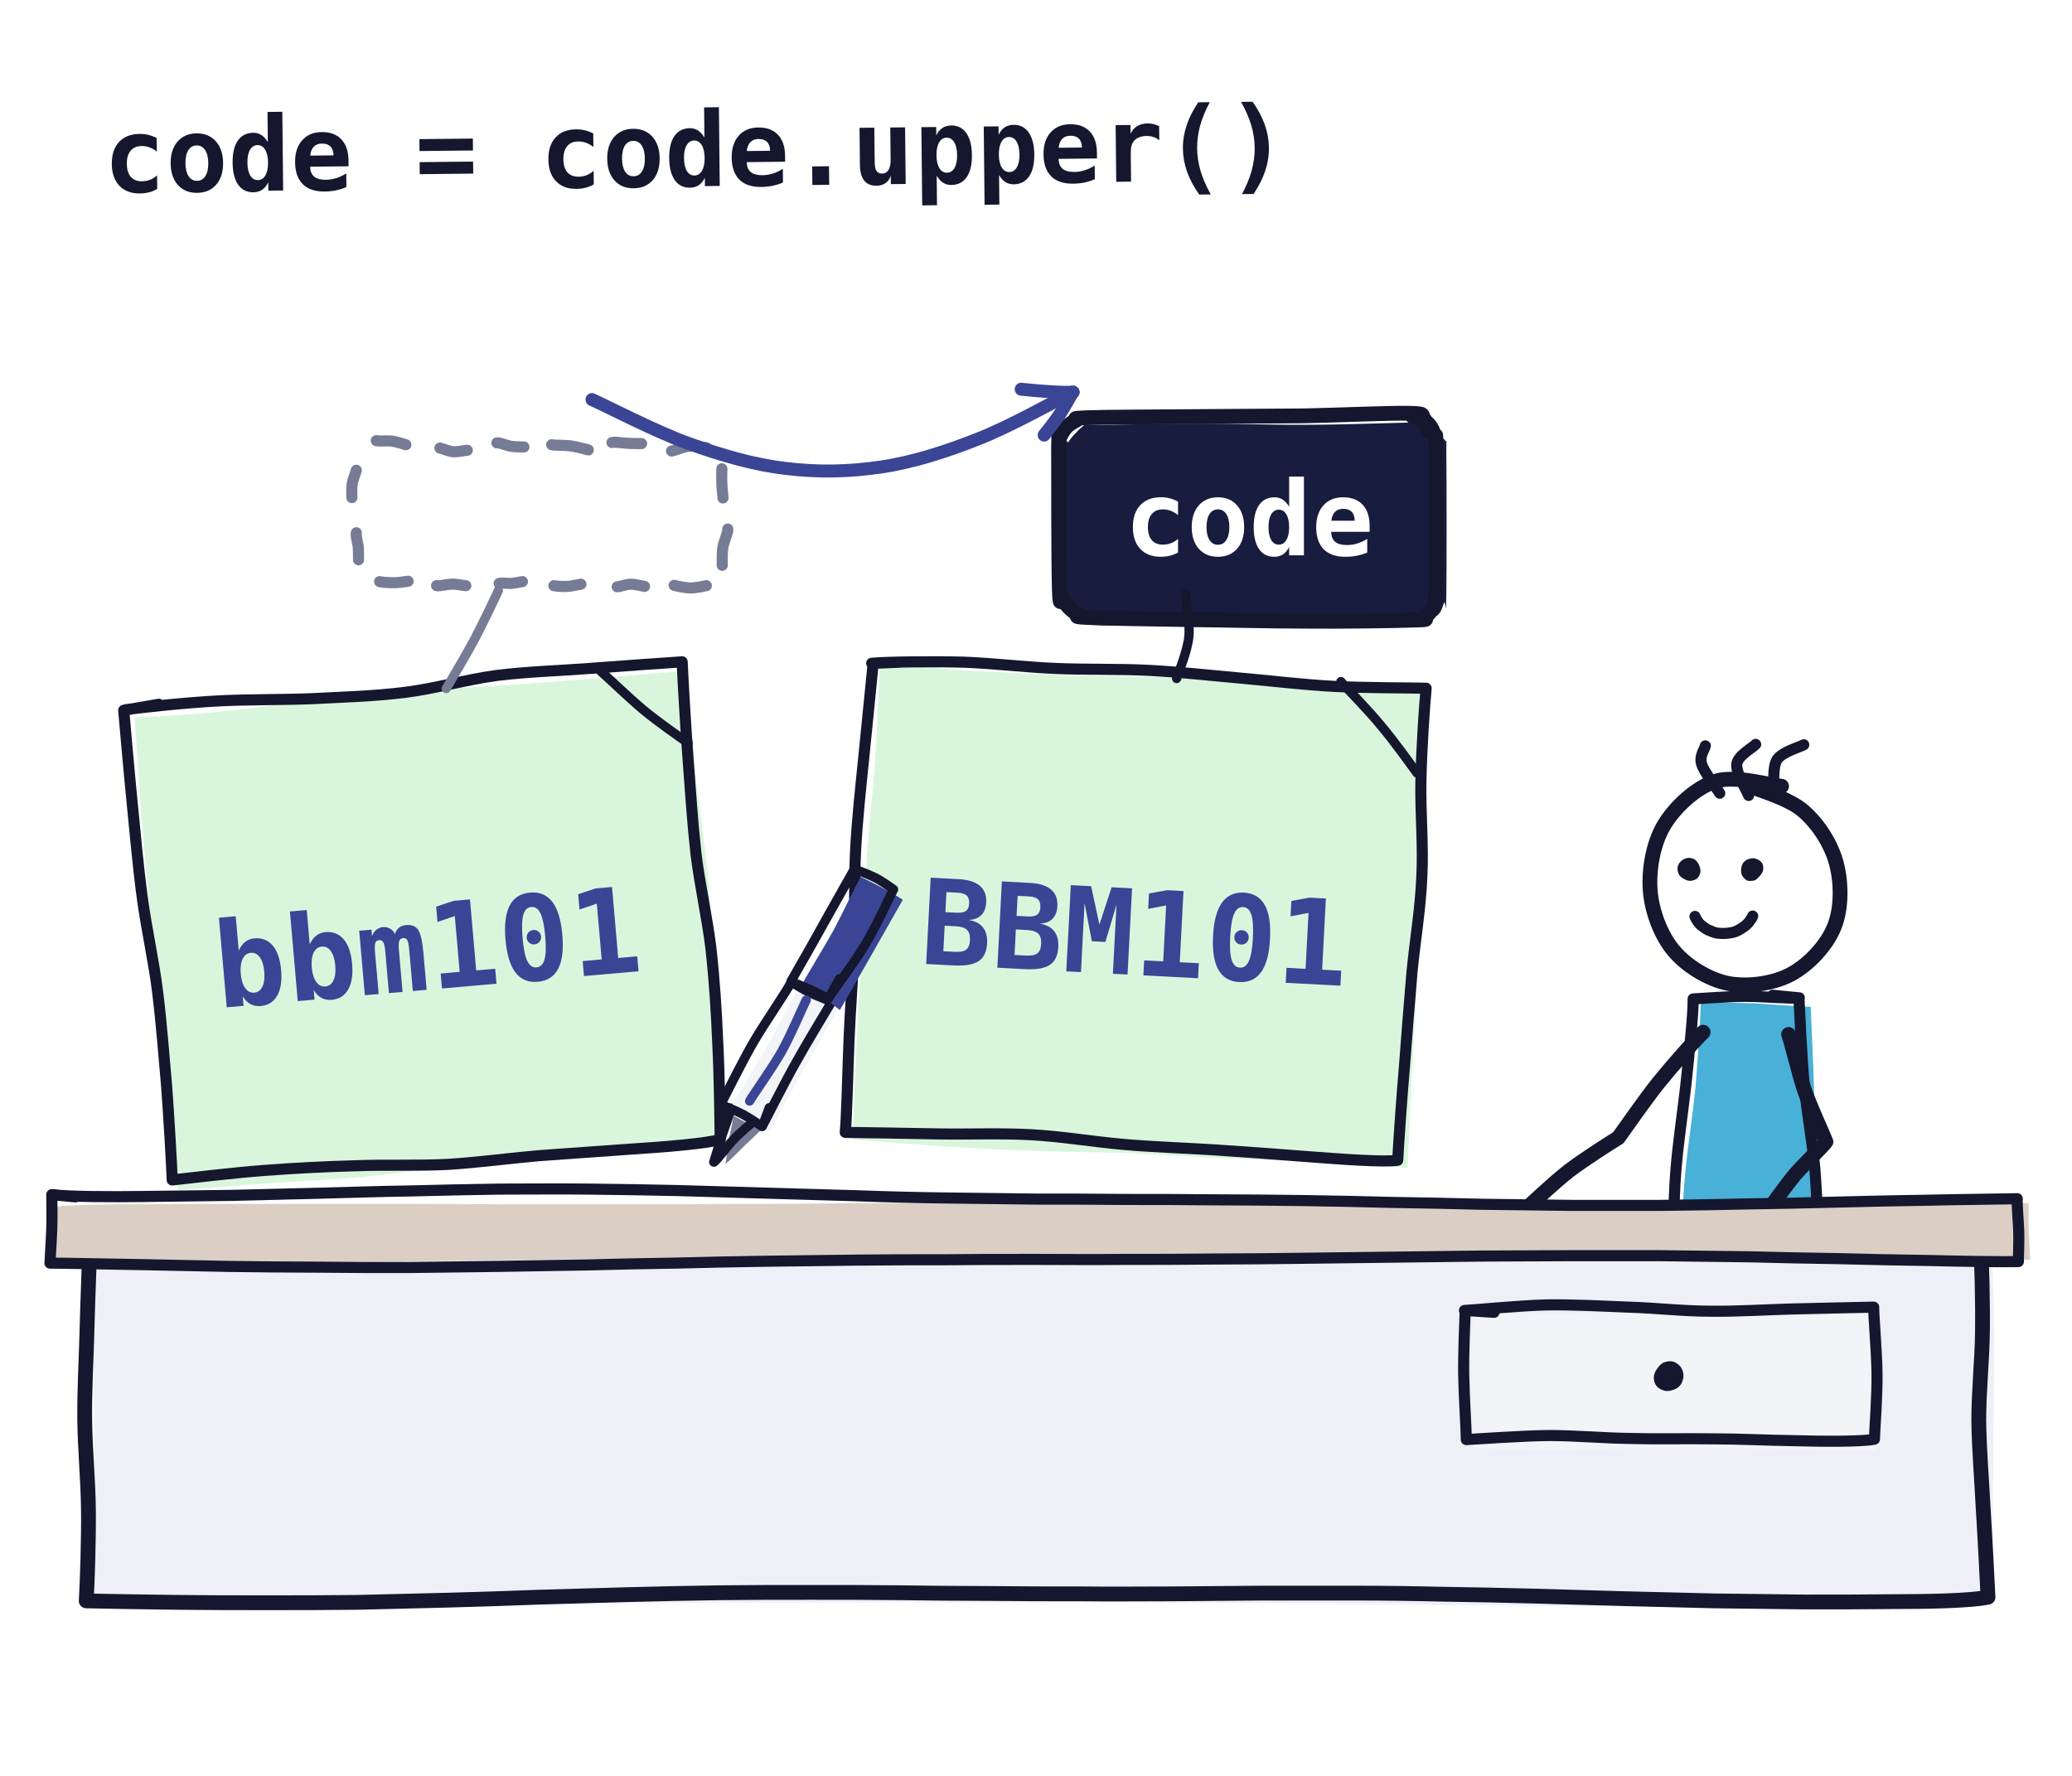
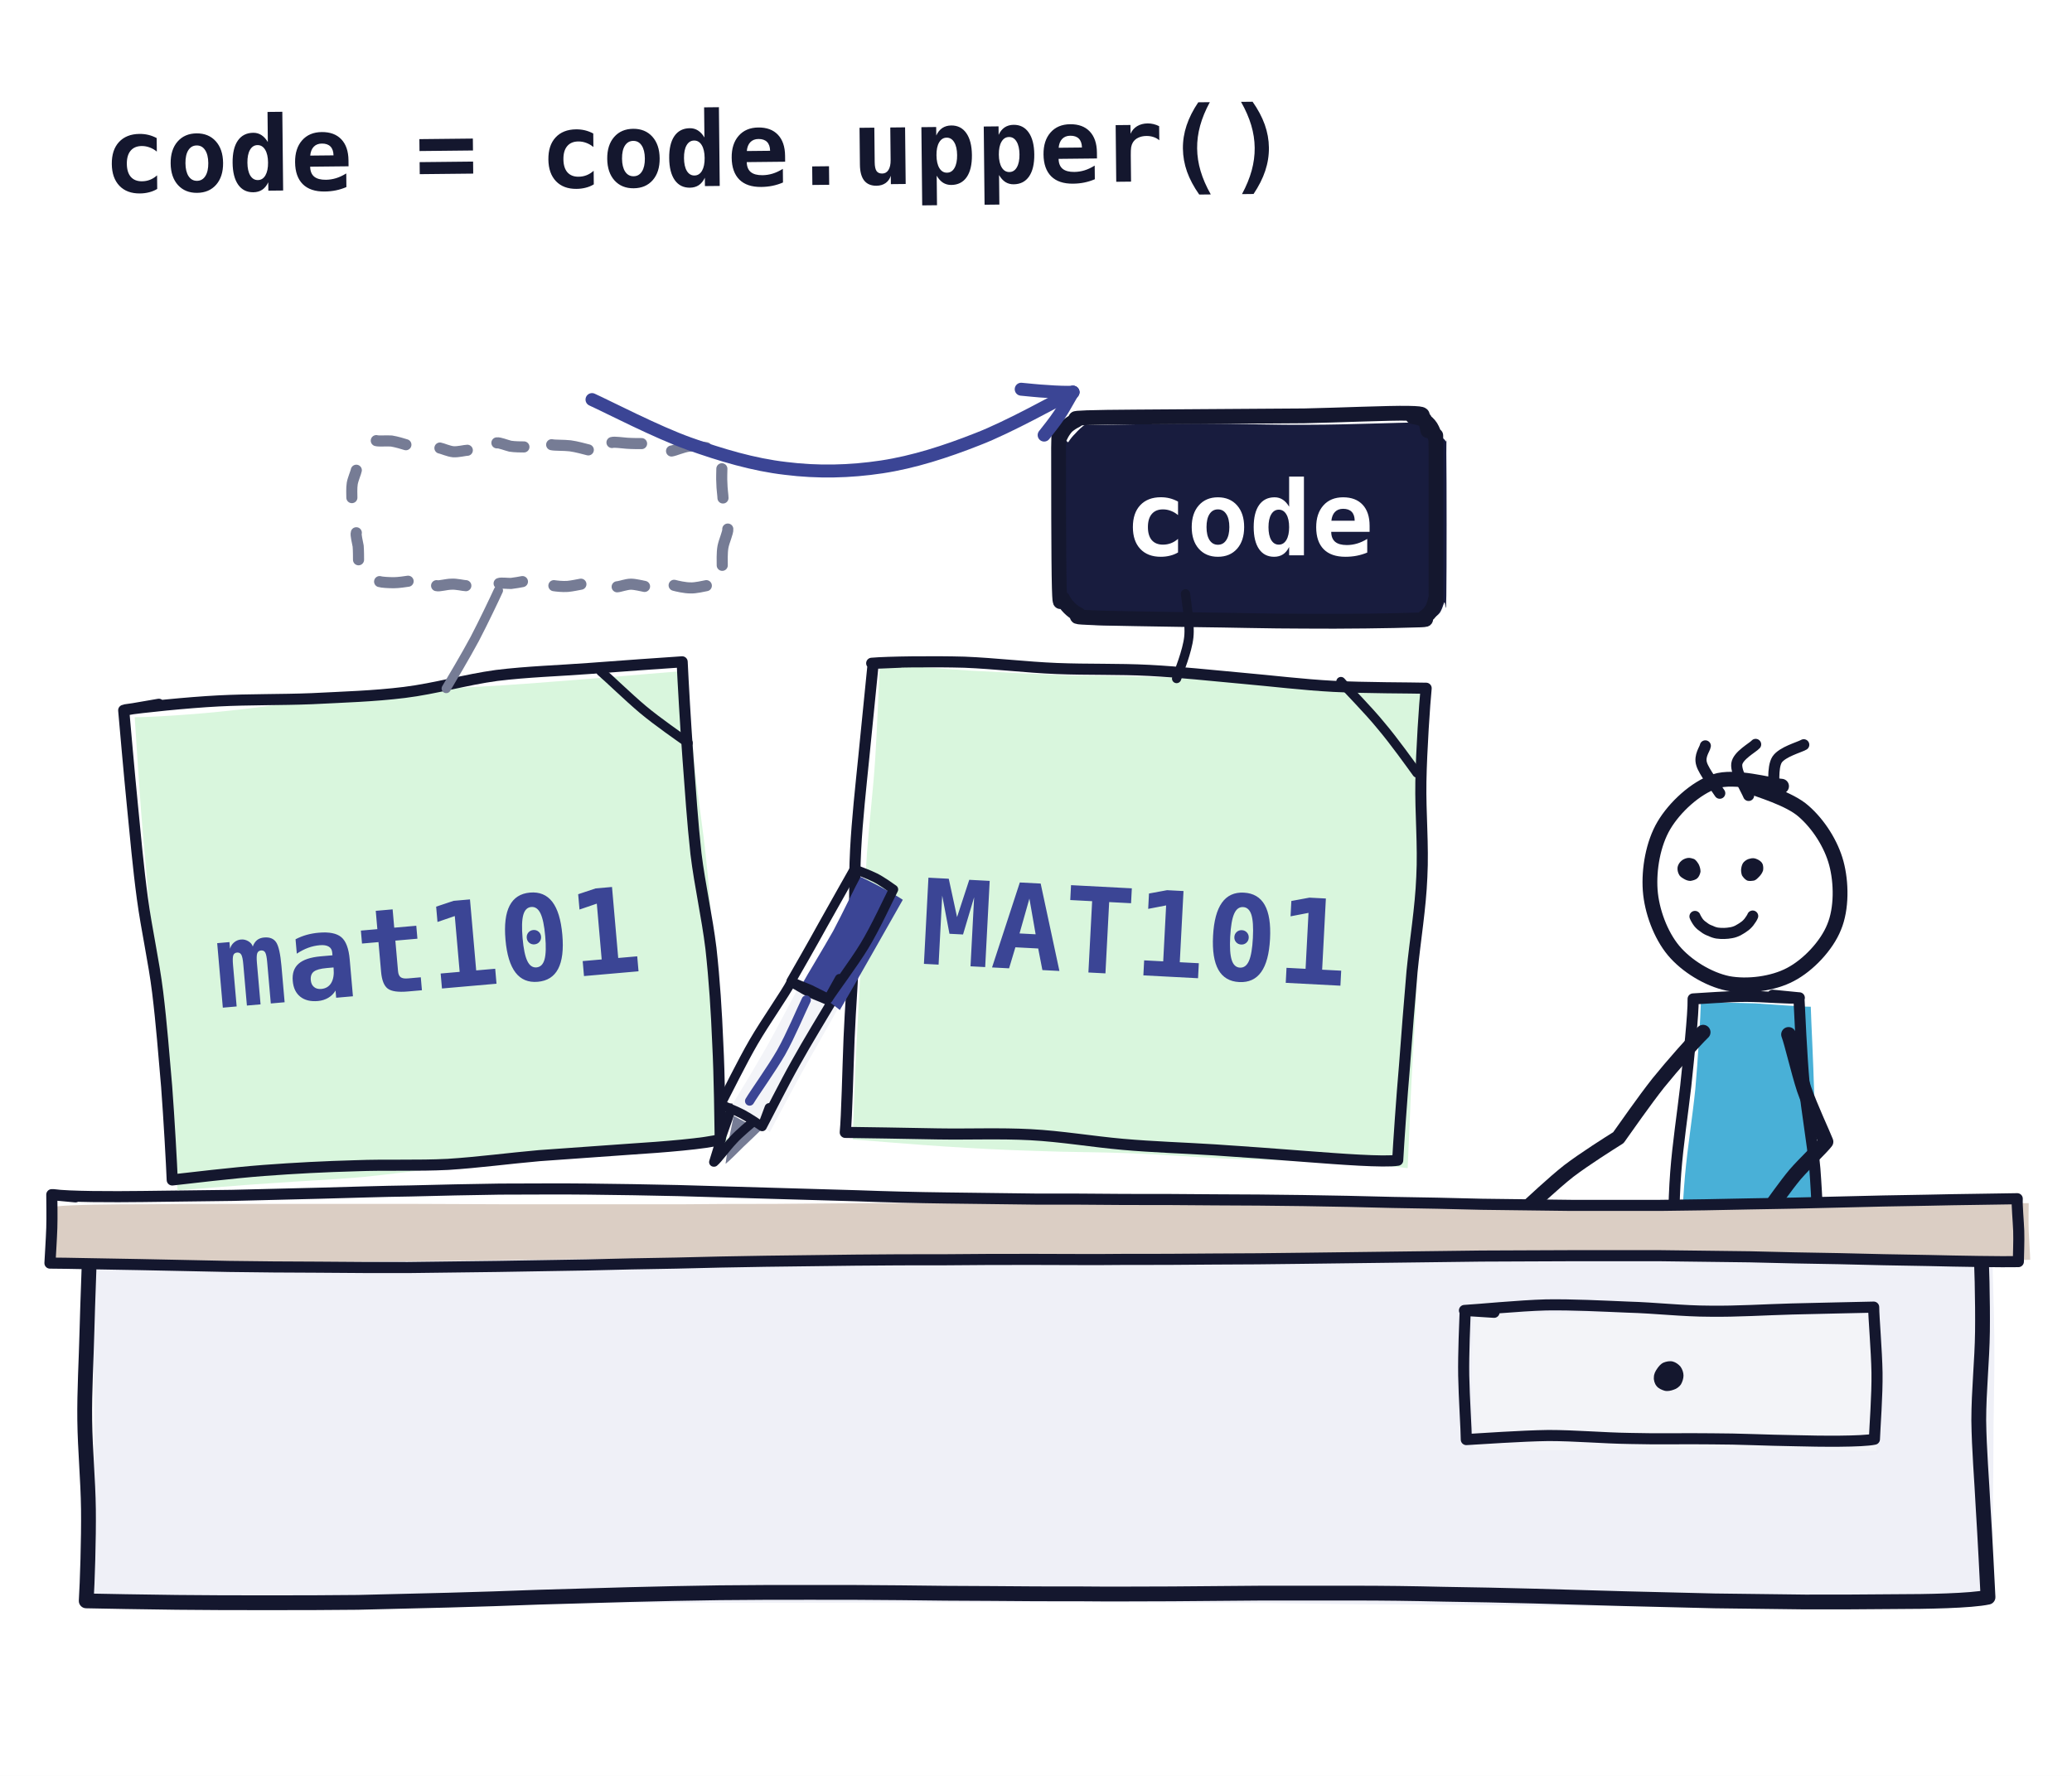
<svg xmlns="http://www.w3.org/2000/svg" class="doodle" viewBox="0 0 560 480" width="560" height="480" role="img" aria-labelledby="ders2-tukenmez-kalem-t ders2-tukenmez-kalem-d">
  <defs>
    <style>
/* doodle v1 · tools/doodle.py · authoring/DOODLES.md */
.doodle .dd-fl{stroke:none}
.doodle .dd-ln{fill:none;stroke-linecap:round;stroke-linejoin:round}
.doodle .dd-mono{font-family:"JetBrains Mono",Menlo,Consolas,"DejaVu Sans Mono",monospace;font-variant-ligatures:none;font-feature-settings:"liga" 0,"calt" 0}
.doodle .dd-f-cyan{fill:#49B0D7}
.doodle .dd-f-dict{fill:#DBCEC4}
.doodle .dd-f-indigo{fill:#3B4595}
.doodle .dd-f-ink{fill:#14172E}
.doodle .dd-f-muted{fill:#767C95}
.doodle .dd-f-navy{fill:#181C3E}
.doodle .dd-f-paper{fill:#FFFFFF}
.doodle .dd-f-str{fill:#D9F6DD}
.doodle .dd-f-surface{fill:#F3F4F8}
.doodle .dd-f-tint{fill:#EFF0F7}
.doodle .dd-s-indigo{stroke:#3B4595}
.doodle .dd-s-ink{stroke:#14172E}
.doodle .dd-s-muted{stroke:#767C95}
.doodle .dd-t-indigo{fill:#3B4595}
.doodle .dd-t-ink{fill:#14172E}
.doodle .dd-t-paper{fill:#FFFFFF}
  </style>
  </defs>
  <rect class="dd-fl dd-f-paper" width="560" height="480" />
  <text class="dd-mono dd-t-ink" x="28" y="52" font-size="28" font-weight="600" transform="rotate(-0.6 28 52)">code = code.upper()</text>
  <path class="dd-fl dd-f-cyan" d="M489.1,272.1C486.6,272.1 479.3,271.5 474.4,271.2C469.5,271 462.1,271 459.7,270.9C459.6,274.7 458.9,286.5 458.2,294.3C457.4,302.2 456.1,310 455.4,317.8C454.7,325.7 454.2,337.5 454,341.4C457.2,341.5 466.8,341.2 473.2,341.1C479.6,341 489.2,341 492.4,341C492,337 491.1,325.6 490.8,318C490.4,310.3 490.5,302.7 490.3,295C490.1,287.4 489.5,275.9 489.4,272.1Z" />
  <path class="dd-ln dd-s-ink" stroke-width="3" d="M486.3,269.7C483.9,270 476.7,269.3 471.9,269.3C467.1,269.3 459.9,269.9 457.6,270C457.7,274.1 456.4,285.8 455.6,293.6C454.7,301.4 453.5,309.1 452.9,316.9C452.3,324.7 452.2,336.5 452.1,340.4C455.5,340.3 465.4,340.1 472,339.9C478.6,339.7 488.5,339.2 491.8,339.1C491.5,335.2 491.1,323.6 490.5,315.9C489.8,308.2 488.3,300.6 487.6,292.9C486.9,285.2 486.4,273.6 486.2,269.7L479.1,269" />
  <path class="dd-ln dd-s-ink" stroke-width="4" d="M460.3,279C458.1,281.1 452,288 448.2,292.7C444.4,297.5 439.2,305 437.4,307.5C435,309 428.2,313.3 424,316.5C419.8,319.8 414,325.3 412,327.1" />
  <path class="dd-ln dd-s-ink" stroke-width="4" d="M483.4,279.6C484.3,282 486,289.5 487.6,294.4C489.3,299.3 492.6,306.3 493.5,308.6C492.2,310.3 487.8,314.4 485.2,317.4C482.6,320.5 479.2,325.4 478,327" />
  <path class="dd-fl dd-f-paper" d="M497.7,230.8C499.4,235.6 499.4,242.2 498,247.1C496.6,252 493.1,257 489.3,260.2C485.5,263.4 480,265.9 475.2,266.2C470.3,266.6 464.3,265.1 460.1,262.4C456,259.7 452.1,254.6 450.3,249.8C448.5,245 448.2,238.6 449.5,233.7C450.8,228.8 454.3,223.5 458.1,220.4C462,217.2 467.6,215.2 472.5,214.9C477.3,214.6 483.2,215.8 487.4,218.5C491.6,221.1 495.9,226 497.7,230.8Z" />
  <path class="dd-ln dd-s-ink" stroke-width="4" d="M472.7,212.4C475.2,213.5 483.6,215.8 487.5,219.3C491.5,222.8 494.9,228.1 496.3,233.3C497.7,238.5 497.8,245.6 495.7,250.6C493.7,255.6 488.7,260.9 483.9,263.4C479.2,265.9 472.3,266.8 467,265.8C461.7,264.7 455.8,261.1 452.3,256.9C448.8,252.7 446.4,246.2 446,240.6C445.6,234.9 446.8,228 449.7,223.1C452.6,218.2 458.2,213 463.5,211.2C468.8,209.4 478.5,212.3 481.5,212.5" />
  <path class="dd-ln dd-s-ink" stroke-width="3" d="M464.8,214.4C464,213.1 460.5,208.6 459.9,206.5C459.2,204.3 460.8,202.4 460.9,201.6" />
  <path class="dd-ln dd-s-ink" stroke-width="3" d="M472.6,215C472,213.5 469.1,208.8 469.4,206.5C469.7,204.2 473.7,202.1 474.5,201.2" />
  <path class="dd-ln dd-s-ink" stroke-width="3" d="M479.4,214.2C479.6,212.7 478.9,207.5 480.3,205.3C481.7,203.2 486.3,202 487.5,201.3" />
  <path class="dd-fl dd-f-ink" d="M455.2,237.6C454.7,237.3 454.1,237 453.8,236.4C453.5,235.9 453.3,235.1 453.4,234.4C453.5,233.8 453.9,233.1 454.4,232.7C454.8,232.3 455.5,232 456.1,231.9C456.7,231.8 457.3,232 457.9,232.2C458.4,232.5 458.8,233.1 459.1,233.6C459.4,234.2 459.6,234.9 459.6,235.6C459.5,236.2 459.2,237 458.7,237.4C458.3,237.8 457.5,238 456.9,238.1C456.3,238.1 455.7,237.9 455.2,237.6Z" />
  <path class="dd-fl dd-f-ink" d="M471.3,233C471.7,232.6 472.3,232.2 472.9,232.1C473.5,231.9 474.2,231.9 474.8,232.2C475.3,232.4 476,232.8 476.3,233.4C476.6,233.9 476.6,234.8 476.5,235.3C476.3,235.9 475.9,236.5 475.5,236.9C475.1,237.3 474.7,237.8 474.1,238C473.5,238.1 472.7,238.2 472.2,238C471.6,237.7 471.1,237.1 470.8,236.6C470.6,236 470.5,235.3 470.6,234.7C470.7,234.1 470.9,233.4 471.3,233Z" />
  <path class="dd-ln dd-s-ink" stroke-width="3" d="M473.7,247.6C473.6,247.9 473.1,248.7 472.7,249.2C472.3,249.7 471.8,250.2 471.3,250.5C470.8,250.9 470.2,251.2 469.7,251.5C469.1,251.8 468.5,252 467.9,252.1C467.3,252.2 466.6,252.3 466,252.3C465.4,252.3 464.7,252.3 464.1,252.2C463.5,252.1 462.9,251.9 462.3,251.6C461.7,251.4 461.1,251.1 460.6,250.7C460,250.3 459.5,249.9 459.1,249.4C458.7,248.9 458.2,248 458.1,247.7" />
  <path class="dd-fl dd-f-tint" d="M26,336.7C30.1,336.8 42.3,336.9 50.4,336.9C58.5,336.9 66.7,336.9 74.8,336.9C82.9,336.9 91.1,336.8 99.2,336.8C107.3,336.7 115.5,336.6 123.6,336.5C131.7,336.4 139.9,336.3 148,336.2C156.1,336 164.3,335.9 172.4,335.8C180.5,335.8 188.7,335.7 196.8,335.7C204.9,335.7 213,335.7 221.2,335.8C229.3,335.8 237.4,336 245.6,336.1C253.7,336.2 261.8,336.3 270,336.4C278.1,336.5 286.2,336.6 294.4,336.6C302.5,336.7 310.6,336.7 318.8,336.8C326.9,336.8 335,336.8 343.2,336.8C351.3,336.8 359.4,336.7 367.6,336.7C375.7,336.8 383.8,336.8 392,336.8C400.1,336.9 408.2,336.9 416.4,337C424.5,337.1 432.6,337.2 440.8,337.3C448.9,337.4 457,337.5 465.2,337.5C473.3,337.6 481.4,337.6 489.6,337.6C497.7,337.6 505.8,337.6 514,337.6C522.1,337.5 534.3,337.4 538.4,337.4C538.5,341 538.9,353 539,361.1C539.1,369.1 538.9,377.1 538.8,385.2C538.8,393.2 538.7,401.2 538.6,409.3C538.5,417.3 538.5,429.4 538.5,433.4C534.5,433.9 522.3,434 514.1,434C506,434.1 497.8,434.1 489.7,434.1C481.5,434.2 473.4,434.2 465.2,434.2C457.1,434.2 448.9,434.2 440.8,434.1C432.6,434.1 424.5,434.1 416.3,434C408.1,433.9 400,433.9 391.8,433.8C383.7,433.7 375.5,433.6 367.4,433.6C359.2,433.5 351.1,433.4 342.9,433.3C334.8,433.3 326.6,433.2 318.5,433.2C310.3,433.1 302.2,433.1 294,433.1C285.9,433.1 277.7,433.1 269.6,433.1C261.4,433.1 253.3,433.1 245.1,433.1C236.9,433.1 228.8,433.2 220.6,433.2C212.5,433.2 204.3,433.2 196.2,433.2C188,433.2 179.9,433.2 171.7,433.2C163.6,433.2 155.4,433.1 147.3,433.1C139.1,433.1 131,433.1 122.8,433C114.7,433 106.5,433 98.4,433C90.2,433 82,432.9 73.9,432.9C65.7,432.9 57.6,433 49.4,433C41.3,433 29.1,433 25,433.1C25.3,429.5 25.3,417.4 25.3,409.3C25.4,401.3 25.5,393.2 25.5,385.1C25.5,377.1 25.2,369 25.3,360.9C25.3,352.8 25.7,340.7 25.7,336.7Z" />
  <path class="dd-ln dd-s-ink" stroke-width="4" d="M24.6,335.8C28.7,334.9 40.8,334.9 48.9,335C57,335 65.1,335.1 73.2,335.1C81.4,335.2 89.5,335.3 97.6,335.3C105.7,335.4 113.8,335.4 121.9,335.5C130,335.5 138.1,335.5 146.2,335.5C154.3,335.4 162.4,335.4 170.5,335.3C178.6,335.3 186.7,335.2 194.8,335.2C202.9,335.2 211,335.2 219.2,335.2C227.3,335.2 235.4,335.3 243.5,335.4C251.6,335.5 259.7,335.7 267.8,335.9C275.9,336.1 284,336.3 292.1,336.5C300.2,336.8 308.3,337 316.4,337.2C324.5,337.4 332.6,337.6 340.7,337.7C348.8,337.9 357,338 365.1,338C373.2,338 381.3,338 389.4,337.9C397.5,337.9 405.6,337.7 413.7,337.6C421.8,337.5 429.9,337.3 438,337.2C446.1,337 454.2,336.9 462.3,336.8C470.4,336.7 478.5,336.6 486.6,336.5C494.8,336.4 502.9,336.4 511,336.4C519.1,336.4 531.2,336.4 535.3,336.4C535.6,340 535.9,352 535.8,359.9C535.7,367.9 534.8,375.9 534.8,383.9C534.9,391.8 535.6,399.8 536,407.8C536.5,415.7 537.1,427.7 537.3,431.7C532.7,432.7 520.5,432.9 512.3,432.9C504.2,433 496,433 487.9,433C479.7,432.9 471.6,432.8 463.4,432.7C455.3,432.5 447.1,432.3 439,432.1C430.8,431.9 422.7,431.6 414.5,431.4C406.4,431.2 398.2,431 390.1,430.9C381.9,430.7 373.8,430.6 365.6,430.6C357.5,430.6 349.3,430.6 341.2,430.6C333,430.7 324.9,430.7 316.7,430.8C308.6,430.8 300.4,430.9 292.3,430.8C284.1,430.8 276,430.8 267.8,430.7C259.7,430.7 251.5,430.6 243.4,430.5C235.2,430.4 227.1,430.4 218.9,430.4C210.8,430.4 202.6,430.4 194.5,430.5C186.3,430.6 178.2,430.8 170,431C161.9,431.2 153.7,431.5 145.6,431.7C137.4,432 129.3,432.3 121.1,432.5C113,432.7 104.8,432.9 96.7,433.1C88.5,433.2 80.4,433.2 72.2,433.2C64.1,433.2 55.9,433.2 47.8,433.1C39.6,433 27.4,432.8 23.3,432.7C23.6,427.9 24,415.9 23.9,407.9C23.8,399.9 23,391.9 22.9,383.9C22.8,375.9 23.3,367.8 23.5,359.8C23.7,351.8 24.2,339.8 24.3,335.8L32.6,336.4" />
  <path class="dd-fl dd-f-surface" d="M398,355.2C401.7,354.9 412.7,354.9 420,355C427.3,355 434.7,354.8 442,354.9C449.3,355 456.7,355.6 464,355.7C471.3,355.8 478.7,355.6 486,355.4C493.3,355.3 504.3,355 508,354.9C508,358.1 507.4,367.4 507.3,373.6C507.1,379.8 507.2,389.1 507.2,392.2C503.4,392.1 492.5,391.9 485.3,391.8C478,391.6 470.7,391.4 463.5,391.3C456.2,391.2 449,391.3 441.7,391.4C434.4,391.6 427.2,392 419.9,392C412.7,392 401.8,391.5 398.2,391.4C398.1,388.2 397.8,379.2 397.8,373.2C397.8,367.2 398,358.2 398.1,355.2Z" />
  <path class="dd-ln dd-s-ink" stroke-width="3" d="M395.8,354.2C399.5,354 410.5,352.9 417.9,352.7C425.3,352.6 432.7,353 440,353.3C447.4,353.5 454.8,354.4 462.2,354.4C469.5,354.5 476.9,354 484.3,353.8C491.6,353.6 502.7,353.4 506.4,353.3C506.4,356 507.2,365 507.3,371C507.4,377 506.7,386 506.6,389C503.3,389.7 492.2,389.6 484.9,389.4C477.5,389.3 470.1,388.9 462.7,388.9C455.4,388.8 448,389 440.6,388.8C433.2,388.7 425.8,388 418.5,388C411.1,388.1 400,388.9 396.3,389.1C396.3,386.5 395.7,377.7 395.6,371.8C395.5,365.9 395.9,357.1 396,354.2L403.8,354.7" />
  <path class="dd-fl dd-f-ink" d="M455,371.8C455,372.6 454.7,373.5 454.3,374.2C453.9,374.8 453.1,375.4 452.4,375.6C451.6,375.9 450.7,376.1 449.9,375.9C449.2,375.7 448.2,375.3 447.7,374.6C447.2,374 446.9,373 447,372.2C447,371.4 447.4,370.6 447.9,369.9C448.3,369.3 448.9,368.6 449.6,368.3C450.3,368 451.3,367.8 452.1,368C452.9,368.2 453.7,368.8 454.2,369.4C454.7,370.1 455,371 455,371.8Z" />
  <path class="dd-fl dd-f-dict" d="M15,326.1C19,325.6 31.1,325.5 39.2,325.5C47.3,325.4 55.4,325.4 63.4,325.4C71.5,325.4 79.6,325.4 87.7,325.4C95.8,325.4 103.8,325.4 111.9,325.4C120,325.4 128.1,325.5 136.2,325.5C144.2,325.5 152.3,325.5 160.4,325.5C168.5,325.5 176.6,325.5 184.7,325.5C192.7,325.4 200.8,325.4 208.9,325.4C217,325.3 225.1,325.3 233.1,325.2C241.2,325.2 249.3,325.1 257.4,325.1C265.5,325 273.5,325 281.6,325C289.7,325 297.8,325 305.9,325C313.9,325 322,325.1 330.1,325.1C338.2,325.1 346.3,325.2 354.3,325.3C362.4,325.3 370.5,325.4 378.6,325.5C386.7,325.6 394.7,325.6 402.8,325.7C410.9,325.7 419,325.8 427.1,325.8C435.1,325.8 443.2,325.8 451.3,325.8C459.4,325.8 467.5,325.7 475.5,325.7C483.6,325.7 491.7,325.6 499.8,325.5C507.9,325.5 516,325.4 524,325.3C532.1,325.3 544.2,325.2 548.3,325.2C548.3,326.2 548.2,330.1 548.3,332.7C548.4,335.3 548.7,339.2 548.7,340.5C544.6,340.7 532.4,340.7 524.4,340.7C516.3,340.7 508.2,340.6 500.1,340.6C492,340.5 483.9,340.5 475.9,340.4C467.8,340.3 459.7,340.2 451.6,340.1C443.5,340 435.4,339.9 427.3,339.8C419.3,339.7 411.2,339.6 403.1,339.6C395,339.6 386.9,339.5 378.8,339.6C370.8,339.6 362.7,339.6 354.6,339.7C346.5,339.7 338.4,339.8 330.3,339.9C322.2,340 314.2,340.1 306.1,340.1C298,340.2 289.9,340.2 281.8,340.2C273.7,340.2 265.7,340.2 257.6,340.2C249.5,340.2 241.4,340.2 233.3,340.1C225.2,340.1 217.1,340.1 209.1,340.1C201,340.1 192.9,340.1 184.8,340.1C176.7,340.2 168.6,340.2 160.6,340.3C152.5,340.4 144.4,340.5 136.3,340.6C128.2,340.7 120.1,340.8 112,340.9C104,341 95.9,341.1 87.8,341.1C79.7,341.2 71.6,341.2 63.5,341.2C55.5,341.2 47.4,341.2 39.3,341.2C31.2,341.2 19.1,341.1 15,341.1C15,339.5 14.7,335.8 14.7,333.4C14.7,331 15,327.3 15,326.1Z" />
  <path class="dd-ln dd-s-ink" stroke-width="3" d="M14.4,322.9C18.4,323.5 30.5,323.5 38.5,323.4C46.6,323.3 54.6,323.2 62.7,323.1C70.7,322.9 78.7,322.7 86.8,322.5C94.8,322.3 102.9,322 110.9,321.9C119,321.7 127,321.5 135.1,321.4C143.1,321.4 151.1,321.3 159.2,321.4C167.2,321.5 175.3,321.6 183.3,321.8C191.4,322 199.4,322.3 207.4,322.5C215.5,322.7 223.5,323 231.6,323.2C239.6,323.5 247.6,323.7 255.7,323.8C263.7,323.9 271.8,324 279.8,324.1C287.9,324.1 295.9,324.1 303.9,324.2C312,324.2 320,324.2 328.1,324.3C336.1,324.3 344.2,324.4 352.2,324.5C360.2,324.6 368.3,324.8 376.3,325C384.4,325.1 392.4,325.3 400.5,325.5C408.5,325.6 416.5,325.7 424.6,325.8C432.6,325.8 440.7,325.8 448.7,325.8C456.8,325.7 464.8,325.6 472.8,325.4C480.9,325.3 488.9,325.1 497,324.9C505,324.7 513.1,324.5 521.1,324.4C529.2,324.2 541.2,324.1 545.2,324C545.1,325.9 545.5,330 545.6,332.7C545.7,335.5 545.5,339.6 545.5,341C541.4,341.1 529.3,340.9 521.2,340.7C513.2,340.6 505.1,340.4 497,340.2C489,340.1 480.9,339.9 472.9,339.7C464.8,339.6 456.7,339.5 448.7,339.4C440.6,339.4 432.6,339.4 424.5,339.4C416.4,339.4 408.4,339.5 400.3,339.5C392.3,339.6 384.2,339.7 376.1,339.8C368.1,339.9 360,340 352,340.1C343.9,340.2 335.9,340.3 327.8,340.3C319.7,340.4 311.7,340.4 303.6,340.4C295.6,340.5 287.5,340.4 279.4,340.4C271.4,340.4 263.3,340.4 255.3,340.5C247.2,340.5 239.1,340.5 231.1,340.6C223,340.7 215,340.8 206.9,340.9C198.8,341 190.8,341.2 182.7,341.4C174.7,341.5 166.6,341.7 158.5,341.9C150.5,342 142.4,342.2 134.4,342.3C126.3,342.4 118.2,342.5 110.2,342.6C102.1,342.6 94.1,342.6 86,342.5C77.9,342.5 69.9,342.4 61.8,342.3C53.8,342.1 45.7,342 37.6,341.8C29.6,341.7 17.5,341.4 13.5,341.4C13.6,339.4 13.9,334.9 14,331.9C14.1,328.9 14,324.4 14,322.9L20.4,323.5" />
  <g transform="rotate(-5 115.0 250.0)">
    <path class="dd-fl dd-f-str" d="M41.4,187.2C45.6,187.6 58.1,187.9 66.5,187.7C74.8,187.6 83.1,187 91.5,186.8C99.8,186.6 108.2,186.5 116.5,186.6C124.8,186.7 133.2,187.1 141.5,187.3C149.9,187.5 158.2,187.5 166.5,187.6C174.9,187.6 187.4,187.7 191.6,187.7C191.3,191.8 191.1,204.7 191.2,213.2C191.3,221.8 192,230.4 192.1,239C192.3,247.5 192,256.1 192,264.7C191.9,273.3 191.9,281.9 191.7,290.4C191.6,299 191.3,311.9 191.2,316.2C187.5,315.8 175,315.8 166.7,315.8C158.4,315.7 150.1,315.4 141.8,315.3C133.5,315.3 125.1,315.5 116.8,315.7C108.5,315.9 100.2,316.3 91.9,316.4C83.6,316.4 75.3,316 67,315.9C58.7,315.7 46.2,315.7 42,315.6C42.1,311.1 41.7,298.3 41.6,289.7C41.4,281.2 41.4,272.6 41.3,264.1C41.2,255.5 41.2,247 41.1,238.4C41.1,229.9 41,221.4 41.1,212.8C41.2,204.3 41.5,191.4 41.6,187.2Z" />
    <path class="dd-ln dd-s-ink" stroke-width="3" d="M39.3,185C43.5,184.7 56.1,184.5 64.5,184.8C72.9,185.1 81.3,186 89.7,186.4C98.1,186.7 106.4,187.2 114.8,186.9C123.2,186.6 131.6,184.9 140,184.5C148.4,184.2 156.8,184.7 165.2,184.8C173.5,184.9 186.1,185.1 190.3,185.2C190.1,189.9 189.7,202.8 189.6,211.4C189.5,220 189.3,228.6 189.5,237.2C189.8,245.8 191,254.4 191.3,263C191.5,271.6 191.3,280.2 190.9,288.8C190.6,297.5 189.6,310.4 189.3,314.7C185.8,315.5 173.4,315.4 165.1,315.2C156.8,315.1 148.5,314.9 140.2,314.8C132,314.8 123.7,315.2 115.4,315C107.1,314.7 98.8,313.6 90.6,313.2C82.3,312.7 74,312.4 65.7,312.3C57.4,312.2 45,312.6 40.8,312.7C41,308.7 41.4,295.9 41.5,287.4C41.5,278.9 41.6,270.3 41.3,261.8C41,253.3 39.8,244.8 39.4,236.2C39,227.7 39,219.2 38.9,210.6C38.8,202.1 38.8,189.3 38.8,185.1L48.4,184.3" />
    <path class="dd-ln dd-s-ink" stroke-width="2.5" d="M168.2,185.9C170,187.7 175,193.5 178.6,197.1C182.2,200.7 188.1,205.6 190,207.2" />
-     <text class="dd-mono dd-t-indigo" x="115" y="267.5" font-size="32" font-weight="700" text-anchor="middle">bbm101</text>
+     <text class="dd-mono dd-t-indigo" x="115" y="267.5" font-size="32" font-weight="700" text-anchor="middle">mat101</text>
  </g>
  <g transform="rotate(3 307.0 246.0)">
    <path class="dd-fl dd-f-str" d="M234,183C238.2,183.2 250.6,183.6 258.9,183.7C267.2,183.7 275.4,183.7 283.7,183.6C292,183.4 300.3,182.9 308.6,182.8C316.9,182.6 325.1,182.9 333.4,182.9C341.7,183 350,183 358.3,183.1C366.6,183.1 379,183.2 383.1,183.2C382.9,187.8 382.6,200.6 382.6,209.2C382.6,217.8 382.8,226.3 383,234.9C383.2,243.4 383.7,252 383.8,260.5C384,269.1 383.8,277.6 383.8,286.2C383.8,294.7 384,307.6 384,311.8C379.6,311.4 367.1,311.3 358.8,311.3C350.4,311.4 342.1,311.7 333.8,311.8C325.4,311.8 317.1,311.6 308.8,311.7C300.5,311.8 292.1,312.3 283.8,312.4C275.5,312.6 267.1,312.6 258.8,312.5C250.5,312.4 238,312 233.8,311.9C233.7,307.5 233.5,294.7 233.5,286.1C233.5,277.5 233.5,268.9 233.5,260.3C233.5,251.7 233.5,243.1 233.6,234.5C233.8,225.9 234.4,217.3 234.5,208.7C234.6,200.2 234.4,187.3 234.4,183Z" />
    <path class="dd-ln dd-s-ink" stroke-width="3" d="M232.2,183.1C236.4,182.5 248.9,181.7 257.2,181.5C265.6,181.4 273.9,182 282.2,181.9C290.6,181.8 298.9,181.1 307.2,181.1C315.6,181.1 323.9,181.6 332.2,181.9C340.6,182.2 348.9,182.8 357.2,182.8C365.6,182.8 378.1,182.1 382.2,182C382,186 381.8,198.8 382.1,207.3C382.4,215.9 383.7,224.4 383.7,233C383.8,241.5 382.8,250 382.4,258.6C382.1,267.1 381.9,275.7 381.7,284.2C381.4,292.7 381.2,305.5 381.2,309.8C377.7,310.6 365.2,310.3 356.8,310.1C348.5,309.9 340.1,309.7 331.8,309.6C323.4,309.5 315.1,309.7 306.8,309.4C298.4,309.1 290.1,308.1 281.7,308.1C273.4,308.1 265.1,308.9 256.7,309.2C248.4,309.5 235.9,309.9 231.7,310.1C231.9,305.8 231.5,293.1 231.4,284.6C231.3,276.2 231.6,267.7 231.4,259.2C231.3,250.8 230.5,242.3 230.5,233.8C230.5,225.4 231,216.9 231.4,208.5C231.8,200 232.4,187.3 232.6,183.1L240,182.4" />
    <path class="dd-ln dd-s-ink" stroke-width="2.5" d="M359.1,181.4C360.9,183.3 366.9,188.7 370.5,192.7C374.2,196.6 379.2,202.9 380.9,205" />
-     <text class="dd-mono dd-t-indigo" x="307" y="263.5" font-size="32" font-weight="700" text-anchor="middle">BBM101</text>
+     <text class="dd-mono dd-t-indigo" x="307" y="263.5" font-size="32" font-weight="700" text-anchor="middle">MAT101</text>
  </g>
  <path class="dd-fl dd-f-muted" d="M196.2,314.5C197.1,313.8 199.4,311.5 201,309.9C202.6,308.4 205,306.1 205.8,305.3C205.3,305 203.3,304.2 202,303.6C200.8,303 198.9,301.9 198.3,301.6C198.1,302.7 197.4,305.9 197,308C196.7,310.2 196.3,313.4 196.1,314.5Z" />
  <path class="dd-ln dd-s-ink" stroke-width="2.5" d="M193,314.1C194,313.3 196.3,310.1 198.1,308.2C199.8,306.3 202.9,303.8 203.9,302.9C203,302.6 201.8,301.3 200.8,300.7C199.8,300.1 198.1,299.7 197.6,299.5C197.4,300.6 196.1,304.2 195.2,306.7C194.4,309.1 193.3,312.9 192.9,314.1L195.2,310.8" />
  <path class="dd-fl dd-f-surface" d="M208.1,305.9C209.6,303.1 214,294.8 217.1,289.2C220.2,283.7 224.9,275.5 226.4,272.7C225.6,272.2 223.1,270.5 221.4,269.3C219.7,268.2 217.1,266.6 216.3,266C214.7,268.8 210.3,277.5 207.1,283.1C203.9,288.8 198.8,297.1 197.1,299.9C198.1,300.4 201,301.6 202.8,302.6C204.7,303.6 207.2,305.4 208.1,306Z" />
  <path class="dd-ln dd-s-ink" stroke-width="2.5" d="M206.1,304.3C207.6,301.5 211.9,292.9 215,287.4C218.1,281.8 223.1,273.6 224.7,270.9C223.6,270.2 220.8,269.2 219,268.4C217.2,267.5 214.7,265.9 213.8,265.5C212.4,268.3 206.9,276.1 203.7,281.6C200.5,287.1 196.3,295.7 194.8,298.5C195.8,299 198.7,300.1 200.6,301.1C202.5,302.1 205.1,303.9 206,304.5L207.9,299.4" />
  <path class="dd-fl dd-f-indigo" d="M227.1,272.8C228.5,270.4 232.8,263 235.6,258C238.4,253.1 242.6,245.7 244,243.2C243,242.5 240.2,240.9 238.3,239.9C236.5,238.9 233.6,237.5 232.6,237C231.3,239.3 227.8,246.7 225.2,251.6C222.5,256.4 218.2,263.4 216.9,265.8C217.8,266.4 220.4,268.1 222.1,269.3C223.8,270.5 226.2,272.4 227,273Z" />
  <path class="dd-ln dd-s-ink" stroke-width="2.5" d="M223.8,270C225.4,267.5 230.6,260.6 233.6,255.7C236.6,250.8 240.2,242.9 241.5,240.4C240.8,239.9 238.3,238.1 236.5,237.2C234.7,236.3 231.9,235.3 230.9,234.9C229.5,237.3 225.3,244.9 222.4,250C219.6,255.1 215.3,262.6 213.8,265.2C214.6,265.7 217.2,266.7 218.9,267.4C220.6,268.2 223,269.5 223.9,269.9L226.9,264.5" />
  <path class="dd-ln dd-s-indigo" stroke-width="2.5" d="M202.6,297.6C203.9,295.4 208.5,289 211.1,284.5C213.7,279.9 216.7,272.7 217.9,270.3" />
  <path class="dd-ln dd-s-muted" stroke-width="3" d="M101.7,119.1C102.4,119.3 104.4,119.1 105.8,119.2C107.1,119.4 109.1,120 109.7,120.2" />
  <path class="dd-ln dd-s-muted" stroke-width="3" d="M102.6,157.2C103.2,157.4 105.2,157.5 106.4,157.5C107.7,157.5 109.6,157.2 110.3,157.1" />
  <path class="dd-ln dd-s-muted" stroke-width="3" d="M118.9,121.1C119.5,121.2 121.3,122 122.5,122.1C123.8,122.2 125.7,121.7 126.3,121.7" />
  <path class="dd-ln dd-s-muted" stroke-width="3" d="M118,158.3C118.7,158.5 120.7,157.9 122,157.9C123.3,157.8 125.3,158.3 125.9,158.3" />
  <path class="dd-ln dd-s-muted" stroke-width="3" d="M134.3,119.7C135,119.6 136.7,120.3 137.9,120.6C139.1,120.8 141,120.8 141.6,120.8" />
  <path class="dd-ln dd-s-muted" stroke-width="3" d="M134.9,157.7C135.4,157.5 137,157.7 138.1,157.7C139.1,157.6 140.7,157.3 141.2,157.2" />
  <path class="dd-ln dd-s-muted" stroke-width="3" d="M149.1,120.2C149.9,120.4 152.4,120.3 154.1,120.5C155.7,120.7 158.2,121.4 159,121.6" />
  <path class="dd-ln dd-s-muted" stroke-width="3" d="M149.7,158.3C150.3,158.4 152.1,158.6 153.4,158.5C154.6,158.4 156.4,158 157,157.9" />
  <path class="dd-ln dd-s-muted" stroke-width="3" d="M165.4,119.6C166.1,119.4 168,119.7 169.4,119.8C170.7,119.9 172.7,119.9 173.4,119.9" />
  <path class="dd-ln dd-s-muted" stroke-width="3" d="M166.8,158.6C167.4,158.6 169.3,157.9 170.5,157.9C171.7,157.9 173.6,158.4 174.2,158.5" />
  <path class="dd-ln dd-s-muted" stroke-width="3" d="M181.5,121.9C182.3,121.8 184.6,120.8 186.1,120.6C187.7,120.4 190.1,120.9 190.9,121" />
  <path class="dd-ln dd-s-muted" stroke-width="3" d="M182.2,158.2C182.9,158.4 185.1,158.9 186.5,158.9C188,159 190.2,158.4 190.9,158.3" />
  <path class="dd-ln dd-s-muted" stroke-width="3" d="M96.3,127.1C96.2,127.7 95.4,129.5 95.2,130.7C95,131.9 95.1,133.8 95.1,134.5" />
  <path class="dd-ln dd-s-muted" stroke-width="3" d="M96.3,144C96.1,144.6 96.6,146.4 96.8,147.6C96.9,148.8 96.9,150.7 96.9,151.3" />
  <path class="dd-ln dd-s-muted" stroke-width="3" d="M195.1,126.7C195.1,127.3 195,129.3 195.1,130.6C195.1,132 195.4,133.9 195.4,134.6" />
  <path class="dd-ln dd-s-muted" stroke-width="3" d="M196.7,143C196.8,143.9 195.7,146.2 195.4,147.8C195.1,149.4 195.2,151.9 195.2,152.8" />
  <path class="dd-ln dd-s-muted" stroke-width="2.5" d="M134.7,159.6C133.7,161.8 130.6,168.3 128.3,172.7C125.9,177.2 121.9,183.9 120.6,186.1" />
  <path class="dd-fl dd-f-navy" d="M383.1,114.2C388.3,114.2 384.8,114.3 385.6,114.8C386.4,115.3 387.2,116.6 388.1,117.3C388.9,118 390.2,118.3 390.7,119.2C391.1,120.1 390.9,115.6 390.9,122.5C391,129.5 391,154.2 390.9,161C390.8,167.7 390.7,162.1 390.3,162.9C390,163.7 389.6,165.2 388.9,165.9C388.2,166.7 387.3,167 386.2,167.4C385.2,167.8 388.1,168.2 382.7,168.4C377.3,168.6 363.5,168.6 353.9,168.6C344.3,168.7 334.7,168.7 325,168.7C315.4,168.8 301.1,169.2 295.8,168.9C290.5,168.7 294.2,167.8 293.2,167.4C292.3,166.9 291,167 290.2,166.3C289.4,165.6 288.8,164.1 288.4,163.1C288,162.2 287.7,167.1 287.5,160.3C287.4,153.6 287,129.5 287.3,122.6C287.5,115.8 288.3,120.3 288.8,119.4C289.4,118.5 289.8,118 290.6,117.2C291.3,116.4 292.5,115.2 293.3,114.8C294.2,114.5 290.6,115 295.8,114.9C301,114.8 314.7,114.5 324.5,114.5C334.2,114.5 344.6,114.9 354.3,114.8C364.1,114.8 377.9,114.2 383.1,114.2Z" />
  <path class="dd-ln dd-s-ink" stroke-width="4" d="M381.8,112.6C382.3,112.7 383.8,112.9 384.6,113.4C385.4,113.9 386.2,114.6 386.7,115.4C387.2,116.2 387.6,117.3 387.9,118.3C388.1,119.3 388,114.7 388.1,121.4C388.1,128.1 388.1,151.9 388.1,158.6C388.1,165.3 388.2,160.8 388,161.8C387.8,162.8 387.5,163.9 387,164.7C386.5,165.6 385.8,166.3 385,166.8C384.2,167.3 387.6,167.5 382.2,167.6C376.8,167.8 362.5,168 352.6,167.9C342.7,167.9 332.6,167.6 322.8,167.5C313.1,167.3 299.3,167.2 294.1,166.9C288.9,166.7 292.3,166.5 291.5,166.1C290.6,165.7 289.7,165 289,164.3C288.3,163.6 287.6,162.7 287.2,161.8C286.7,160.9 286.5,165.7 286.3,158.9C286.1,152.1 286.1,127.9 286.1,121C286.2,114.2 286.2,118.9 286.6,117.9C287,117 287.6,116.1 288.3,115.3C289.1,114.6 290,114 290.9,113.6C291.8,113.2 288.5,113.1 293.8,112.9C299.2,112.7 313.1,112.7 322.8,112.6C332.6,112.5 342.8,112.5 352.5,112.4C362.1,112.2 375.3,111.6 380.6,111.7C386,111.8 383.8,112.2 384.7,113C385.6,113.8 385.7,115.9 385.9,116.4" />
  <text class="dd-mono dd-t-paper" x="337.6" y="150.1" font-size="28" font-weight="600" text-anchor="middle">code</text>
  <path class="dd-ln dd-s-ink" stroke-width="2.5" d="M320.4,160.5C320.6,162.5 321.7,168.4 321.3,172.2C320.9,176 318.6,181.6 318,183.4" />
  <path class="dd-ln dd-s-indigo" stroke-width="3.5" d="M160,108C164.4,110 177.5,116.8 186.2,119.9C194.9,123 203.6,125.6 212.3,126.6C221,127.7 229.7,127.5 238.3,126.2C246.9,124.9 255.6,122.1 264.2,118.7C272.8,115.4 285.7,108.1 290,106" />
  <path class="dd-ln dd-s-indigo" stroke-width="3.5" d="M290,106C289.3,106.9 287.7,110.1 286.4,112C285.1,114 282.9,116.7 282.2,117.6" />
  <path class="dd-ln dd-s-indigo" stroke-width="3.5" d="M290,106C288.8,106.1 285.3,106 283,105.8C280.7,105.7 277.2,105.3 276,105.2" />
</svg>
